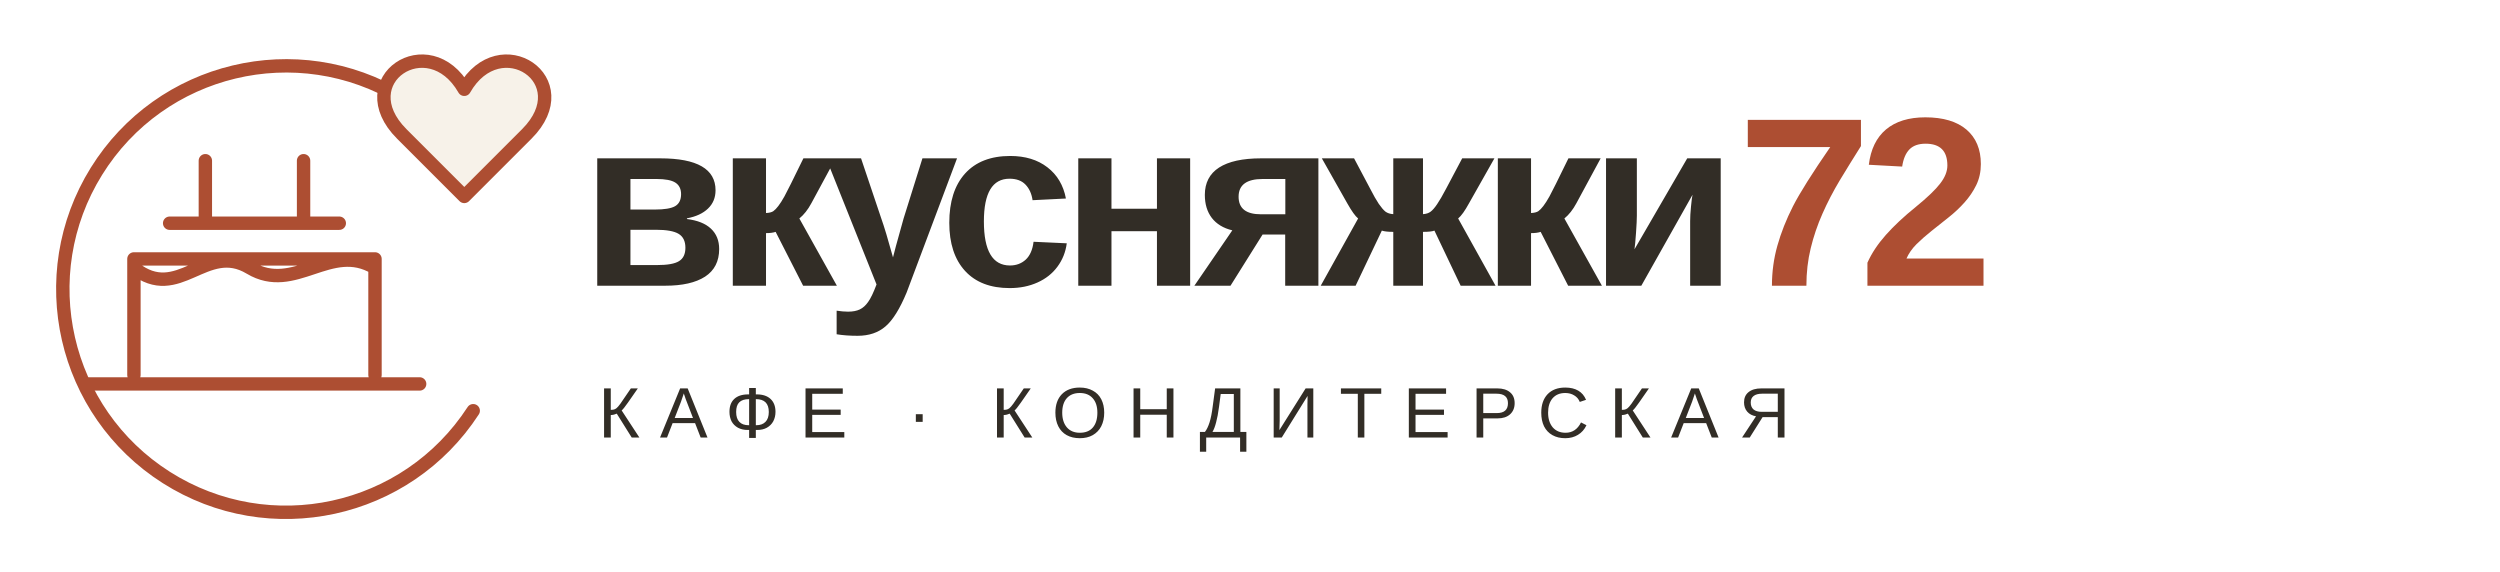
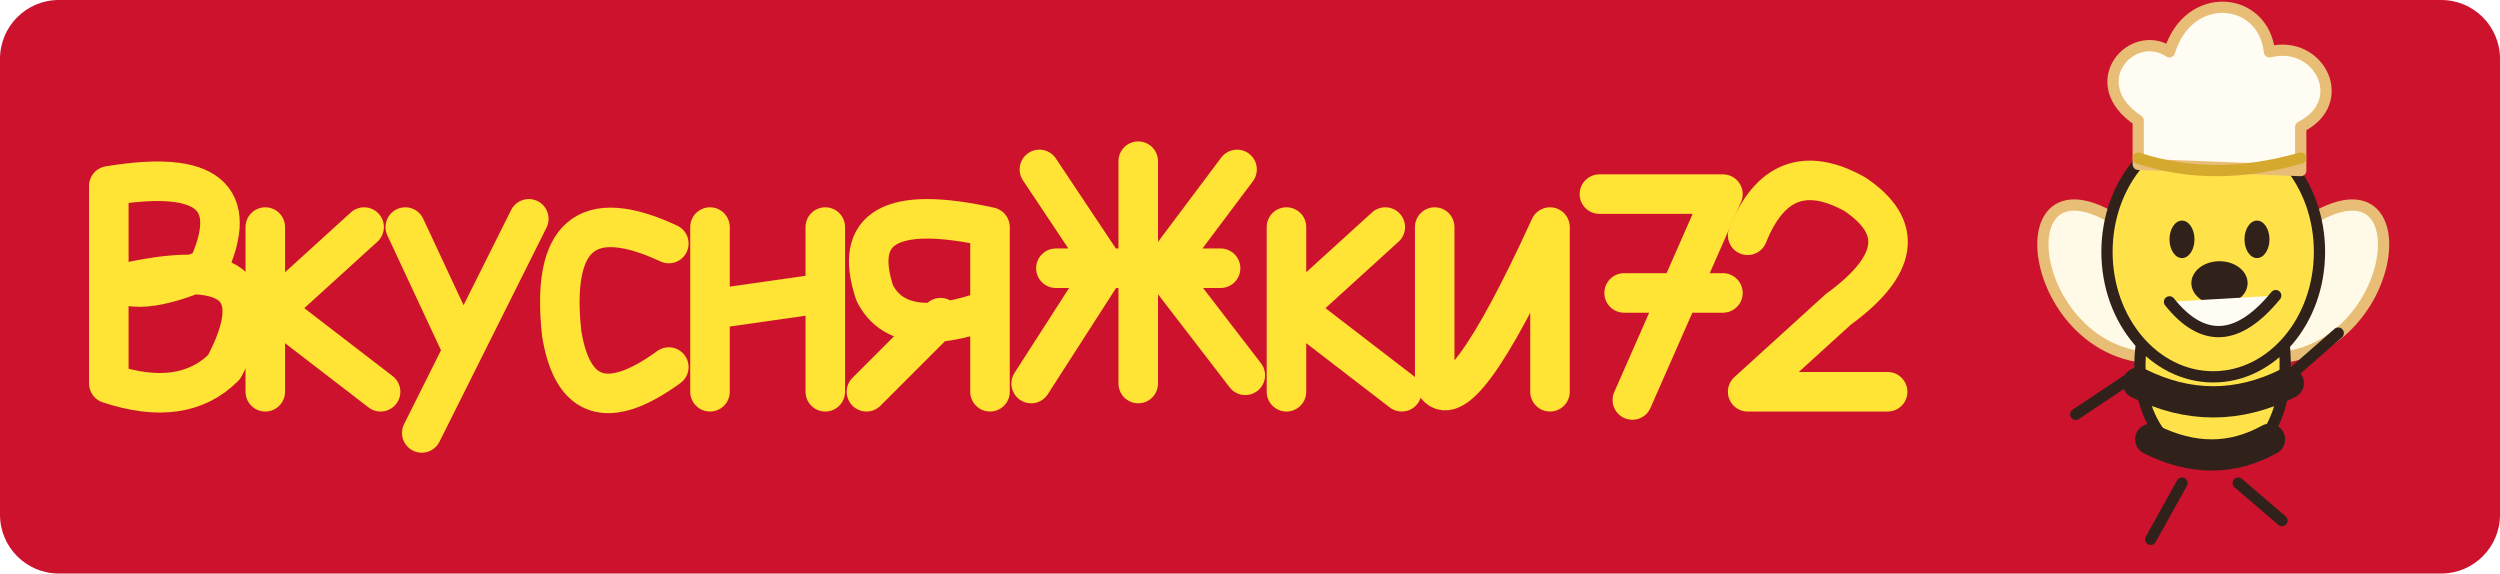
- <svg xmlns="http://www.w3.org/2000/svg" width="280" height="64" viewBox="0 0 280 64" fill="none">
-   <g stroke="#ad4e32" stroke-width="1.5" stroke-linecap="round" stroke-linejoin="round">
-     <path d="M45 11a25 25 0 1 0 8 35" />
-     <path d="M10 43h37M15 42V29h27v13M15 30c5 4 8-3 13 0s9-3 14 0M19 25h19M23 25v-7m11 7v-7" />
-     <path d="M52 10c-4-7-13-1-7 5l7 7 7-7c6-6-3-12-7-5Z" fill="#f7f2e9" />
+ <svg xmlns="http://www.w3.org/2000/svg" width="340" height="78" viewBox="0 -8 340 78" fill="none" role="img" aria-labelledby="title">
+   <rect x="0" y="-8" width="340" height="78" rx="8" fill="#cd122d" />
+   <g transform="translate(-2 -4) scale(1.12)" stroke="#ffe335" stroke-width="4.8" stroke-linecap="round" stroke-linejoin="round">
+     <path d="M1 25V1Q19-2 13 11Q4 15 1 12M2 13Q23 8 15 23Q10 28 1 25" transform="translate(14 18)" />
+     <path d="M2 6v20M14 6 3 16l13 10" transform="translate(32 18)" />
+     <path d="M1 6l7 15L16 5M8 21l-5 10" transform="translate(50 18)" />
+     <path d="M15 8Q0 1 2 19q2 12 13 4" transform="translate(68 18)" />
+     <path d="M2 6v20M16 6v20M2 16l14-2" transform="translate(86 18)" />
+     <path d="M16 26V6Q-2 2 2 14q3 6 14 2M10 17 1 26" transform="translate(106 18)" />
+     <path d="M2 2l8 12-9 14M14 1v27M26 2 17 14l10 13M4 14h20" transform="translate(126 15)" />
+     <path d="M2 6v20M14 6 3 16l13 10" transform="translate(156 18)" />
+     <path d="M2 6v19Q5 30 16 6v20" transform="translate(174 18)" />
+     <path d="M2 2h15L6 27M5 14h12" transform="translate(194 18)" />
+     <path d="M1 7Q5-3 14 2q9 6-2 14L1 26h17" transform="translate(213 18)" />
  </g>
-   <text x="65" y="32" fill="#322d26" font-family="Arial,sans-serif" font-size="27" font-weight="800" letter-spacing="-1.4">вкусняжки<tspan fill="#ad4e32">72</tspan>
-   </text>
-   <text x="67" y="49" fill="#322d26" font-family="Arial,sans-serif" font-size="8" letter-spacing="2.25">КАФЕ · КОНДИТЕРСКАЯ</text>
+   <g transform="translate(301 22) scale(.85)">
+     <g stroke="#30221b" stroke-width="1.8" stroke-linecap="round" stroke-linejoin="round">
+       <path d="M-8 6C-35-20-32 22-9 22M8 6C35-20 32 22 9 22" fill="#fff9e7" stroke="#e8bd75" />
+       <path d="M-11 17C-17 44 16 48 11 17Z" fill="#ffe24a" />
+       <path d="M-12 26Q0 32 12 26M-10 35Q0 40 9 35" fill="none" stroke-width="5" />
+       <path d="M-5 42l-5 9m14-9 7 6" />
+       <ellipse cy="5" rx="17" ry="20" fill="#ffe24a" />
+       <path d="M-12-9v-7c-9-6-1-15 5-11 3-10 15-9 16 0 8-2 13 8 5 12v7Z" fill="#fffdf3" stroke="#e8bd75" />
+       <path d="M-12-10Q0-6 14-10" fill="none" stroke="#d5a92d" />
+       <ellipse cx="-5" cy="3" rx="2" ry="3" fill="#30221b" stroke="none" />
+       <ellipse cx="7" cy="3" rx="2" ry="3" fill="#30221b" stroke="none" />
+       <ellipse cx="1" cy="10" rx="4.5" ry="3.5" fill="#30221b" stroke="none" />
+       <path d="M-7 13Q1 23 10 12" fill="#fffdf3" />
+       <path d="M-13 25l-9 6m34-6 8-7" />
+     </g>
+   </g>
</svg>
